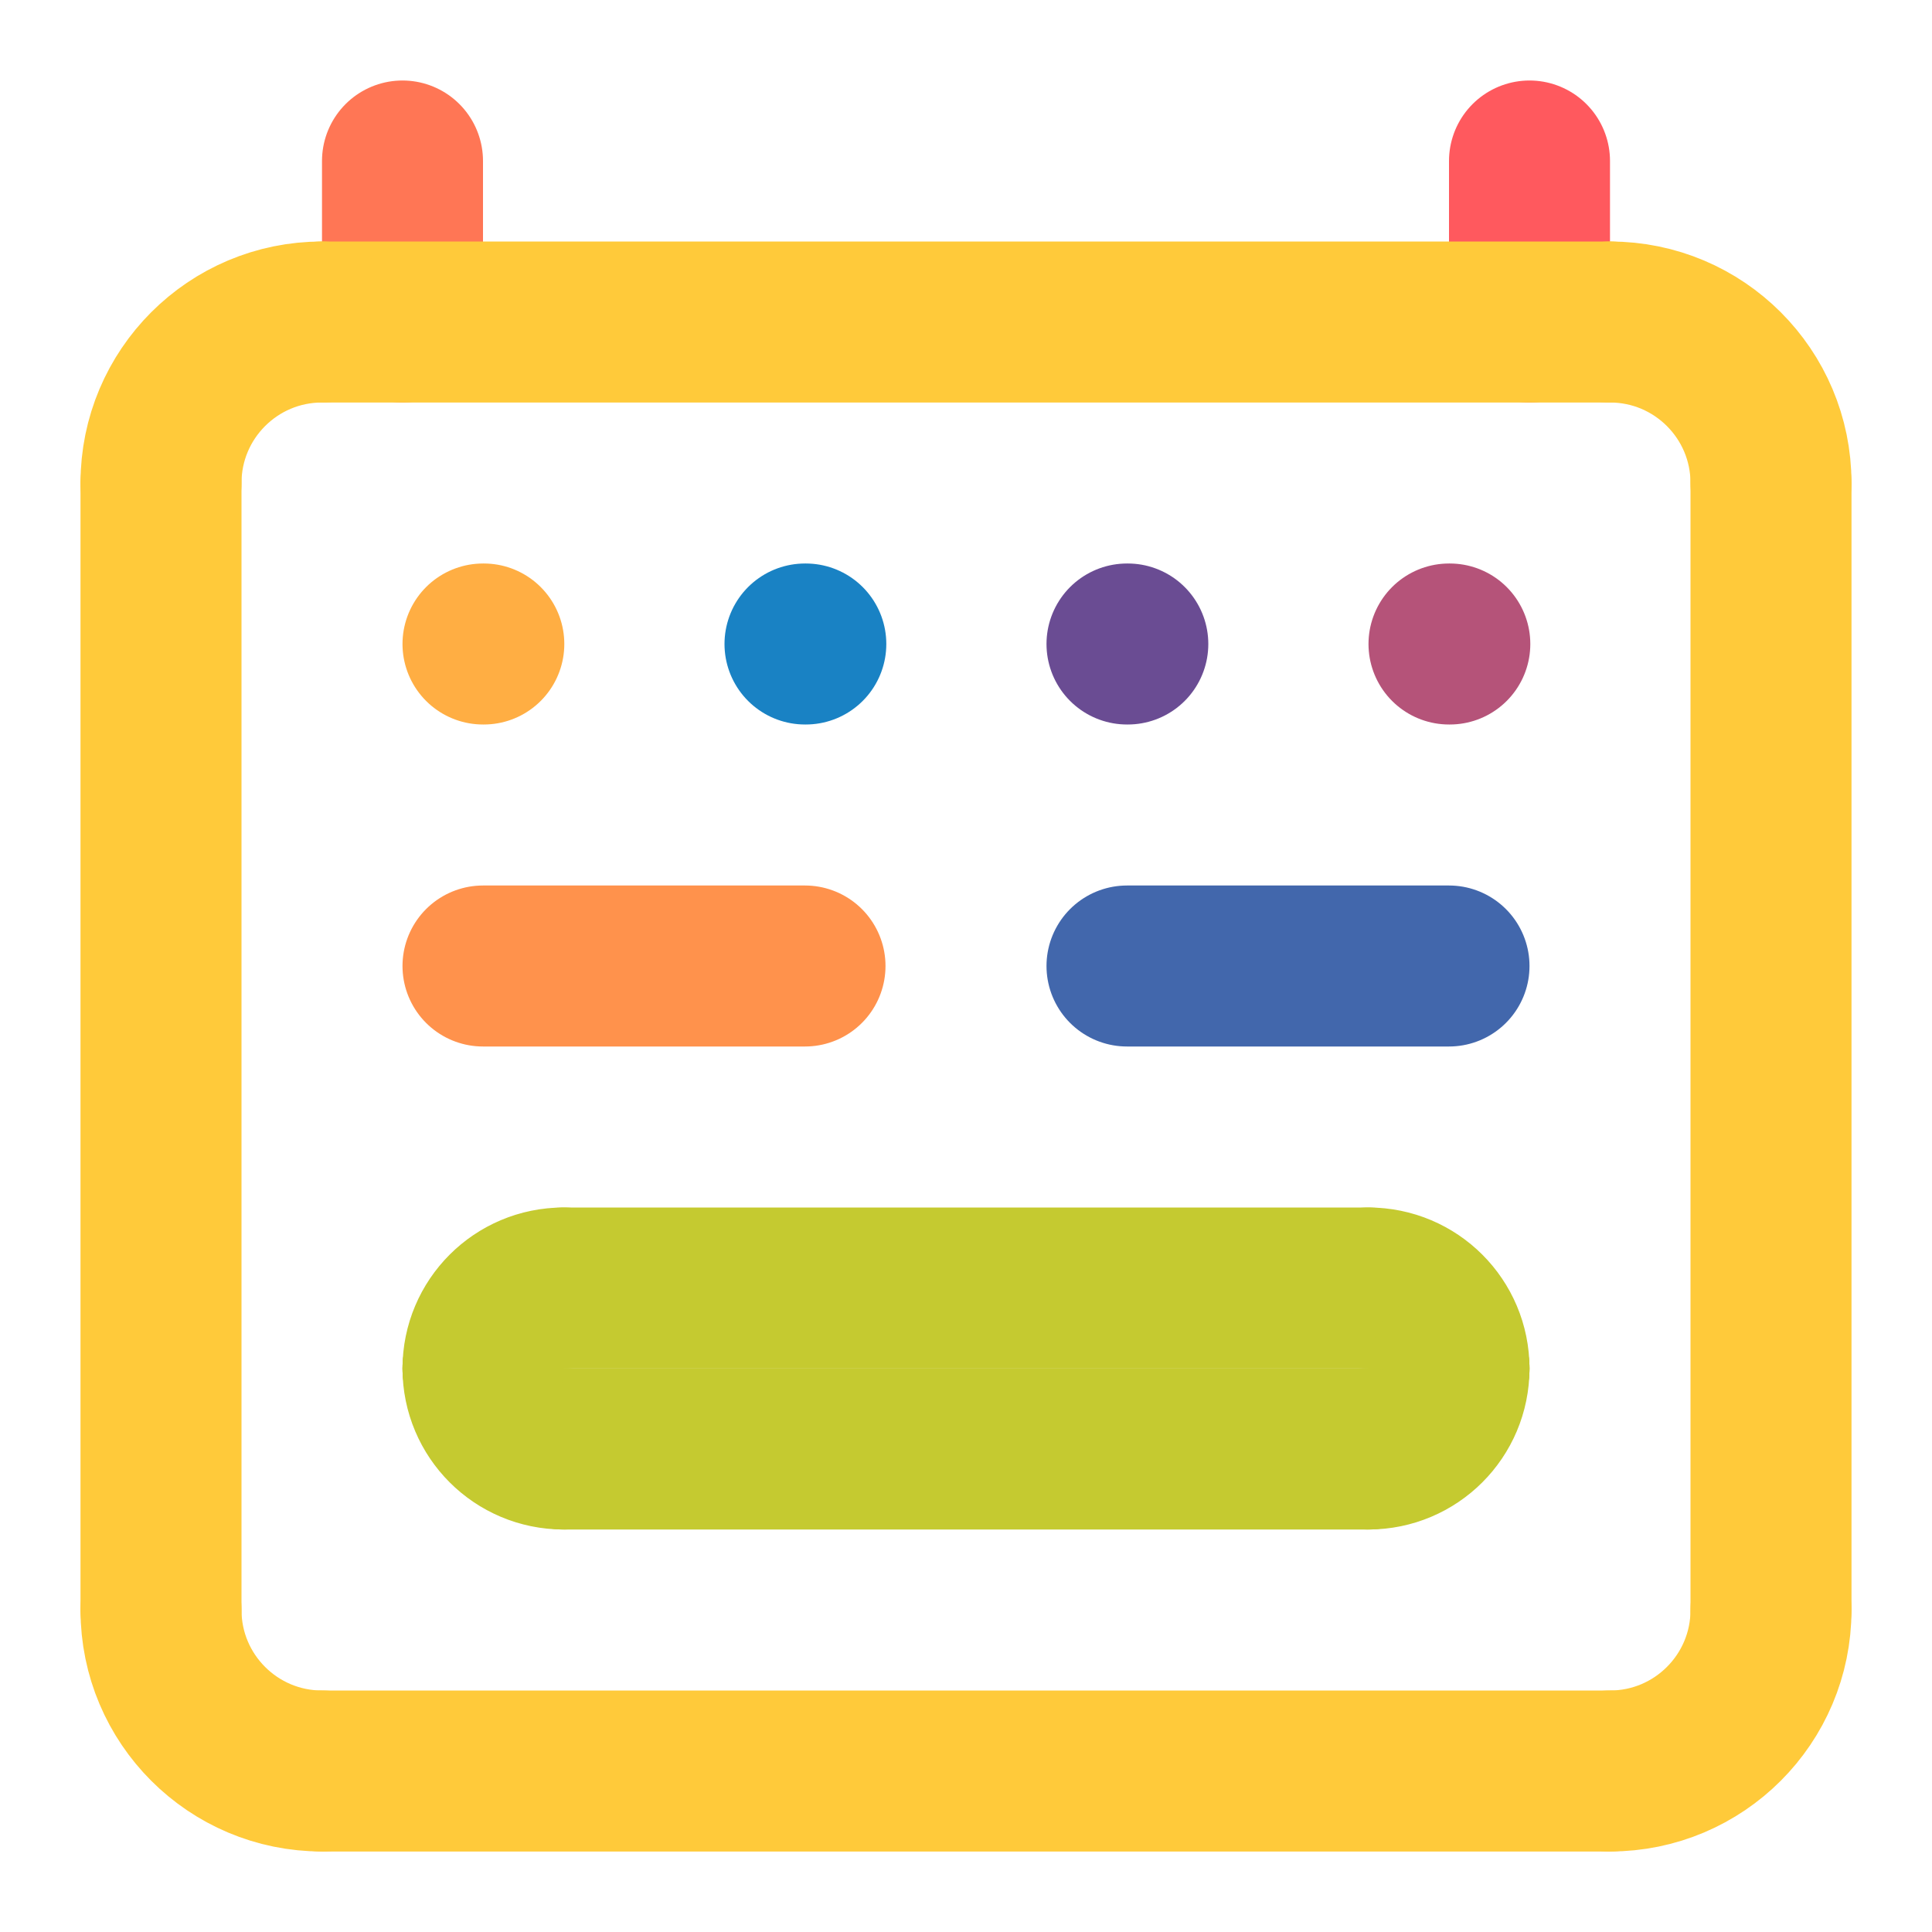
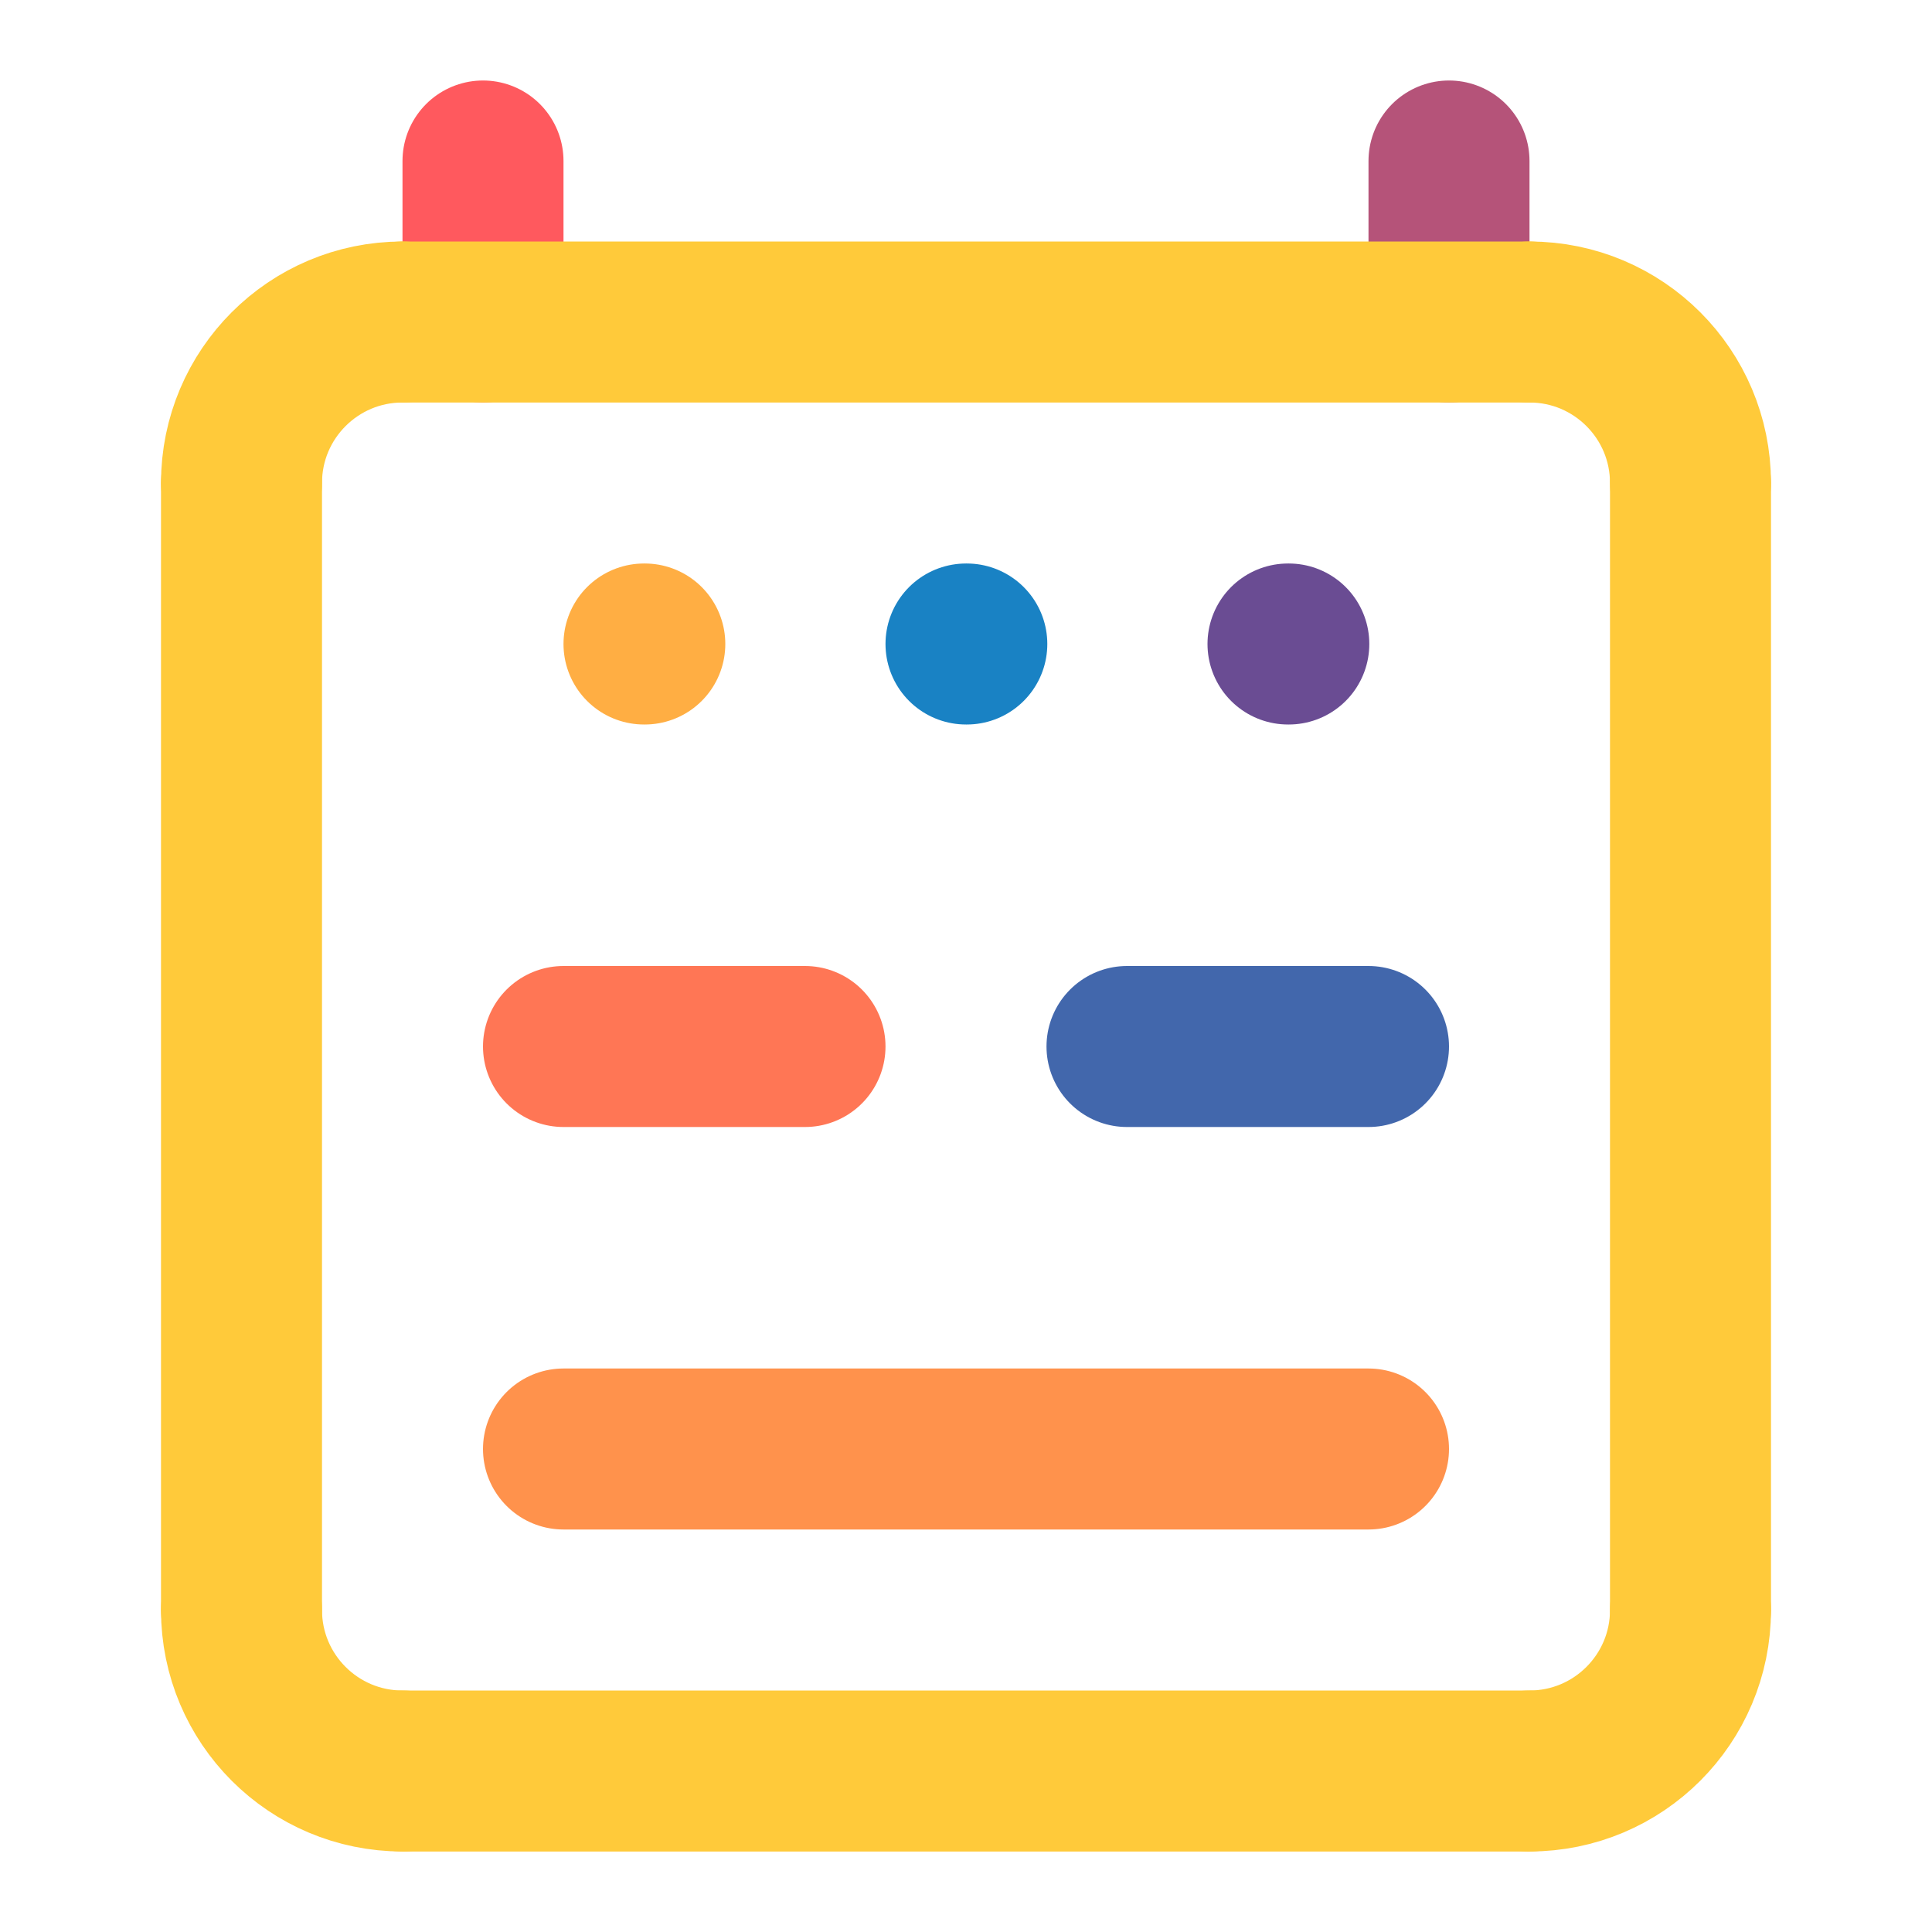
<svg xmlns="http://www.w3.org/2000/svg" width="24" height="24" viewBox="0 0 24 24" fill="none" stroke="currentColor" stroke-width="2" stroke-linecap="round" stroke-linejoin="round">
-   <path d="M 10 8 L 10.01 8" stroke="#1982c4" />
-   <path d="M 14 12 L 18 12" stroke="#4267AC" />
-   <path d="M 14 8 L 14.01 8" stroke="#6a4c93" />
-   <path d="M 18 8 L 18.01 8" stroke="#B55379" />
-   <path d="M 19 4 L 19 2" stroke="#FF595E" />
-   <path d="M 5 4 L 5 2" stroke="#FF7655" />
-   <path d="M 6 12 L 10 12" stroke="#ff924c" />
-   <path d="M 6 8 L 6.01 8" stroke="#FFAE43" />
-   <path d="M 4 4 L 20 4" stroke="#ffca3a" />
-   <path d="M 20 4 A2 2 0 0 1 22 6" stroke="#ffca3a" />
-   <path d="M 22 6 L 22 20" stroke="#ffca3a" />
-   <path d="M 22 20 A2 2 0 0 1 20 22" stroke="#ffca3a" />
-   <path d="M 20 22 L 4 22" stroke="#ffca3a" />
-   <path d="M 4 22 A2 2 0 0 1 2 20" stroke="#ffca3a" />
-   <path d="M 2 20 L 2 6" stroke="#ffca3a" />
-   <path d="M 2 6 A2 2 0 0 1 4 4" stroke="#ffca3a" />
-   <path d="M 7 16 L 17 16" stroke="#C5CA30" />
-   <path d="M 17 16 A1 1 0 0 1 18 17" stroke="#C5CA30" />
-   <path d="M 18 17 L 18 17" stroke="#C5CA30" />
-   <path d="M 18 17 A1 1 0 0 1 17 18" stroke="#C5CA30" />
-   <path d="M 17 18 L 7 18" stroke="#C5CA30" />
-   <path d="M 7 18 A1 1 0 0 1 6 17" stroke="#C5CA30" />
-   <path d="M 6 17 L 6 17" stroke="#C5CA30" />
-   <path d="M 6 17 A1 1 0 0 1 7 16" stroke="#C5CA30" />
+   <path d="M 12 8 L 12.01 8" stroke="#1982c4" />
+   <path d="M 14 13 L 17 13" stroke="#4267AC" />
+   <path d="M 16 8 L 16.01 8" stroke="#6a4c93" />
+   <path d="M 18 4 L 18 2" stroke="#B55379" />
+   <path d="M 6 4 L 6 2" stroke="#FF595E" />
+   <path d="M 7 13 L 10 13" stroke="#FF7655" />
+   <path d="M 7 18 L 17 18" stroke="#ff924c" />
+   <path d="M 8 8 L 8.01 8" stroke="#FFAE43" />
+   <path d="M 5 4 L 19 4" stroke="#ffca3a" />
+   <path d="M 19 4 A2 2 0 0 1 21 6" stroke="#ffca3a" />
+   <path d="M 21 6 L 21 20" stroke="#ffca3a" />
+   <path d="M 21 20 A2 2 0 0 1 19 22" stroke="#ffca3a" />
+   <path d="M 19 22 L 5 22" stroke="#ffca3a" />
+   <path d="M 5 22 A2 2 0 0 1 3 20" stroke="#ffca3a" />
+   <path d="M 3 20 L 3 6" stroke="#ffca3a" />
+   <path d="M 3 6 A2 2 0 0 1 5 4" stroke="#ffca3a" />
</svg>
